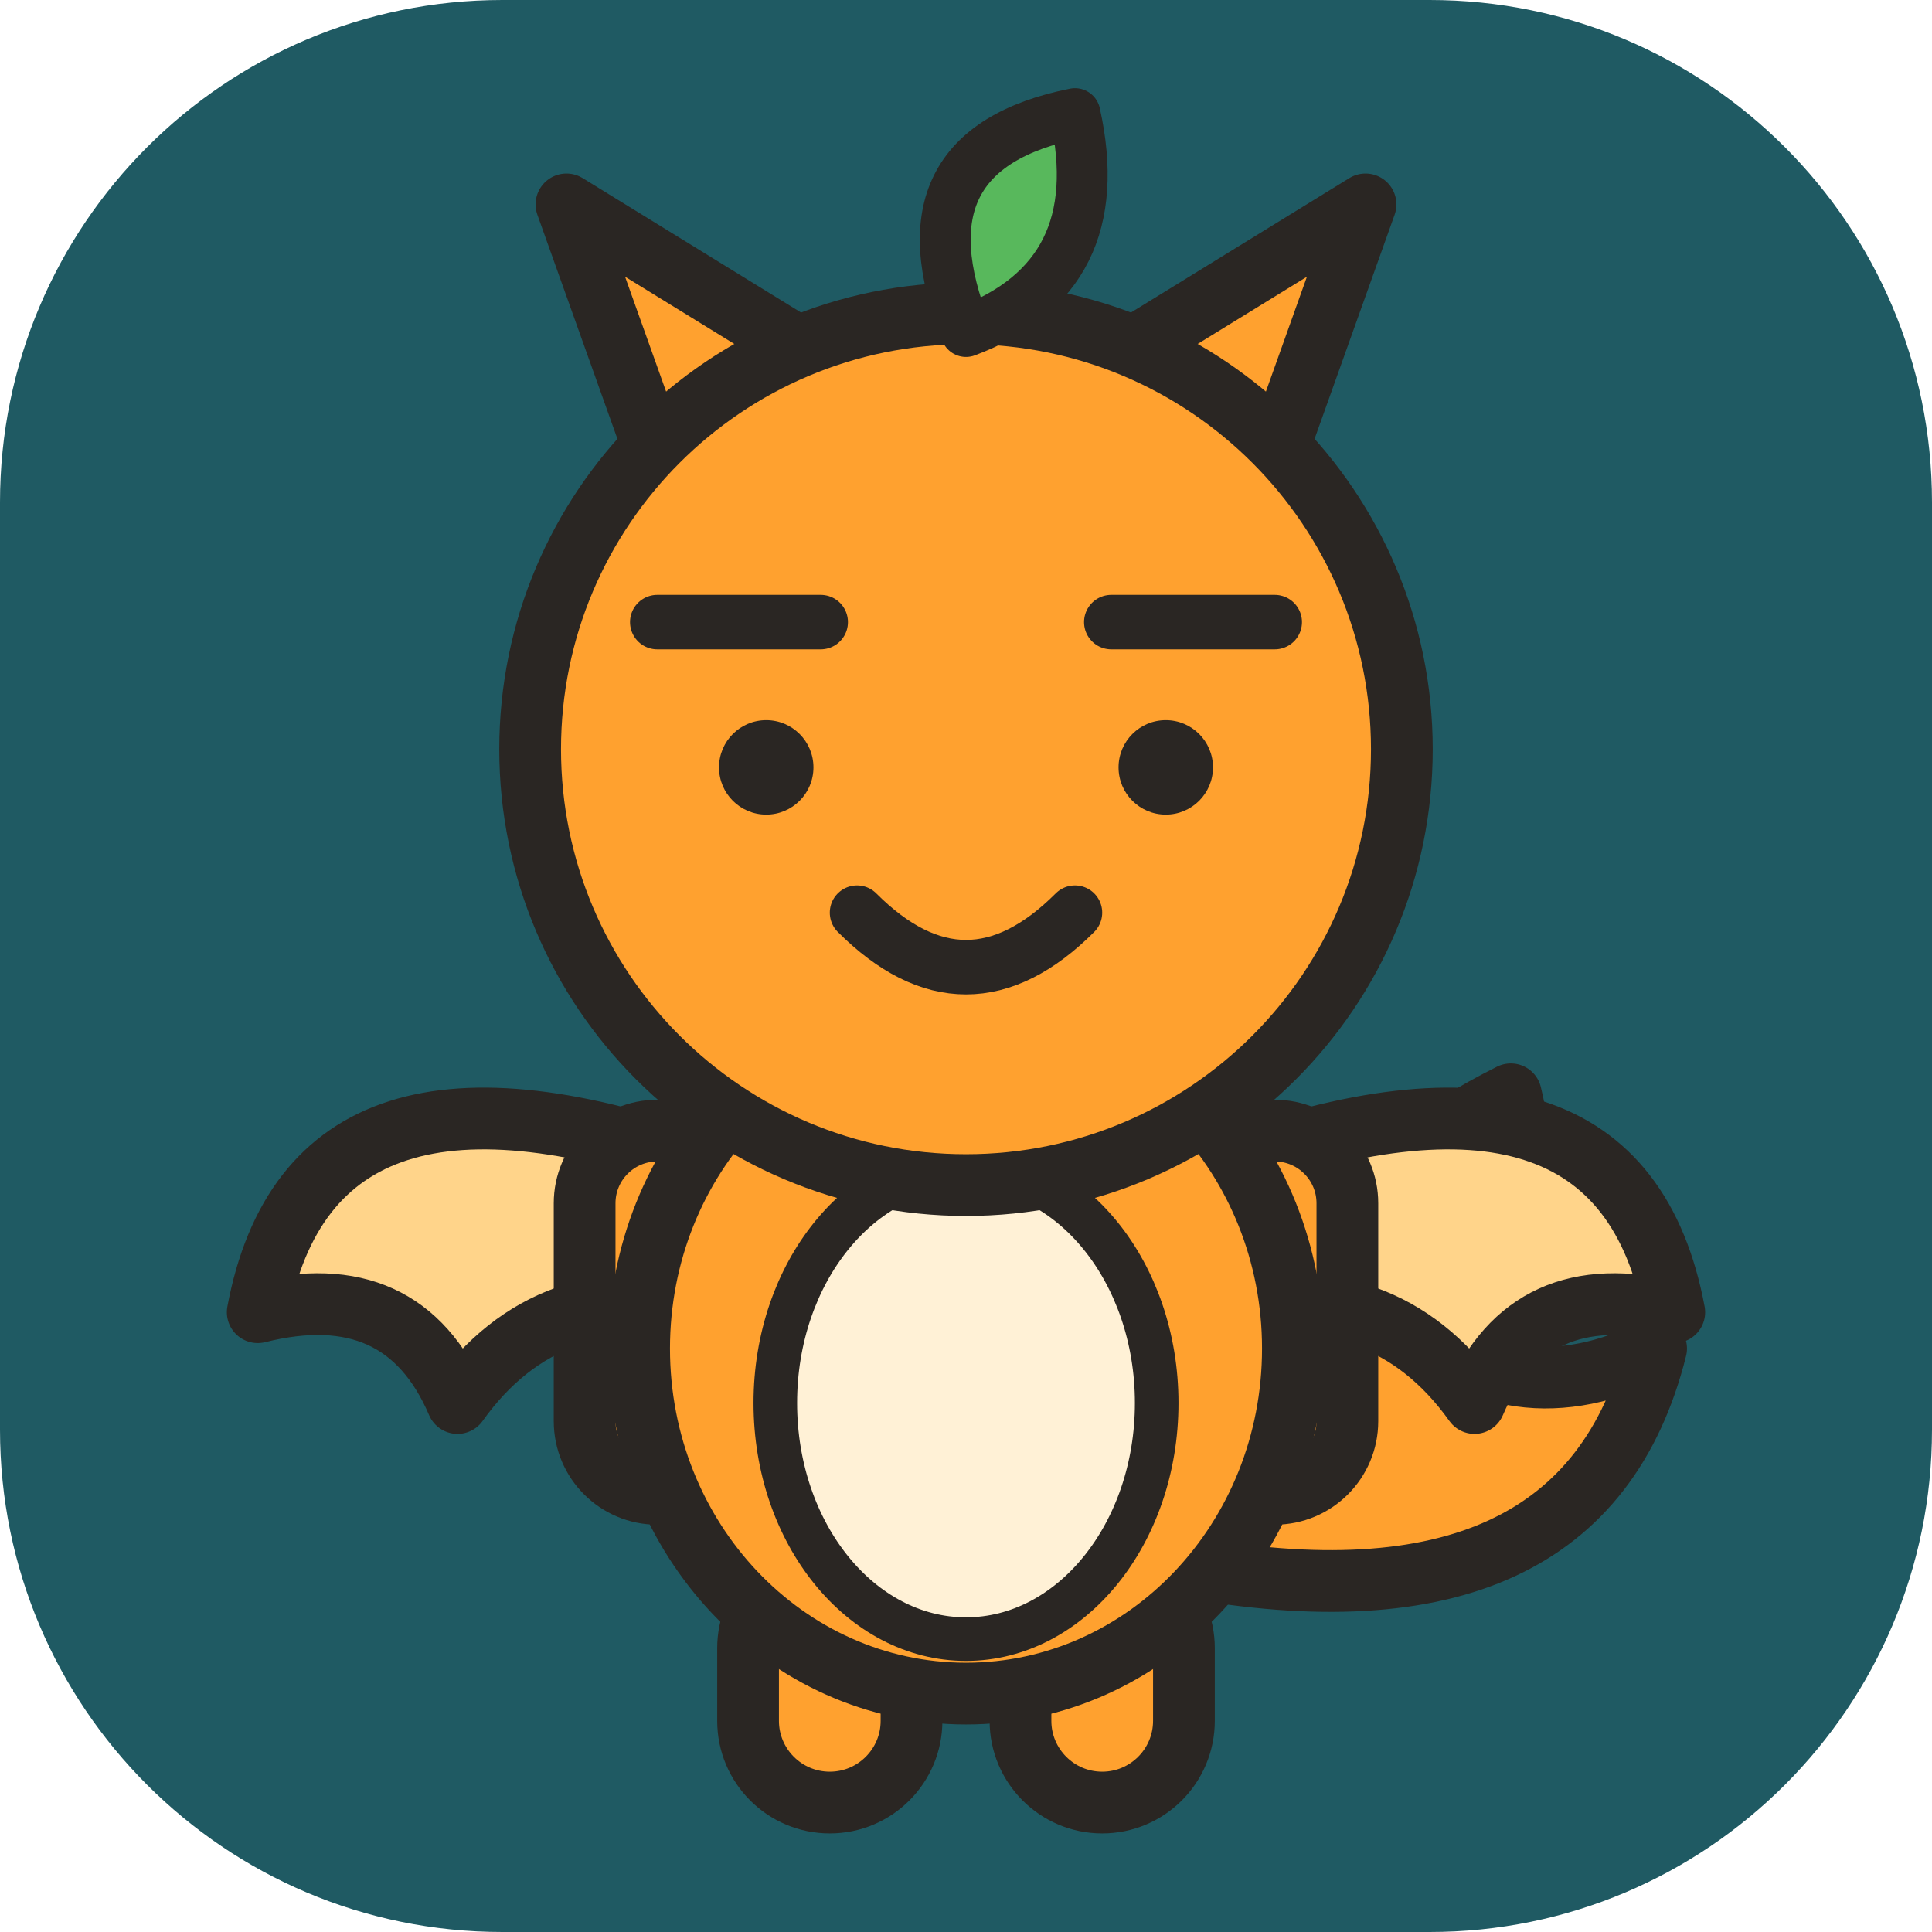
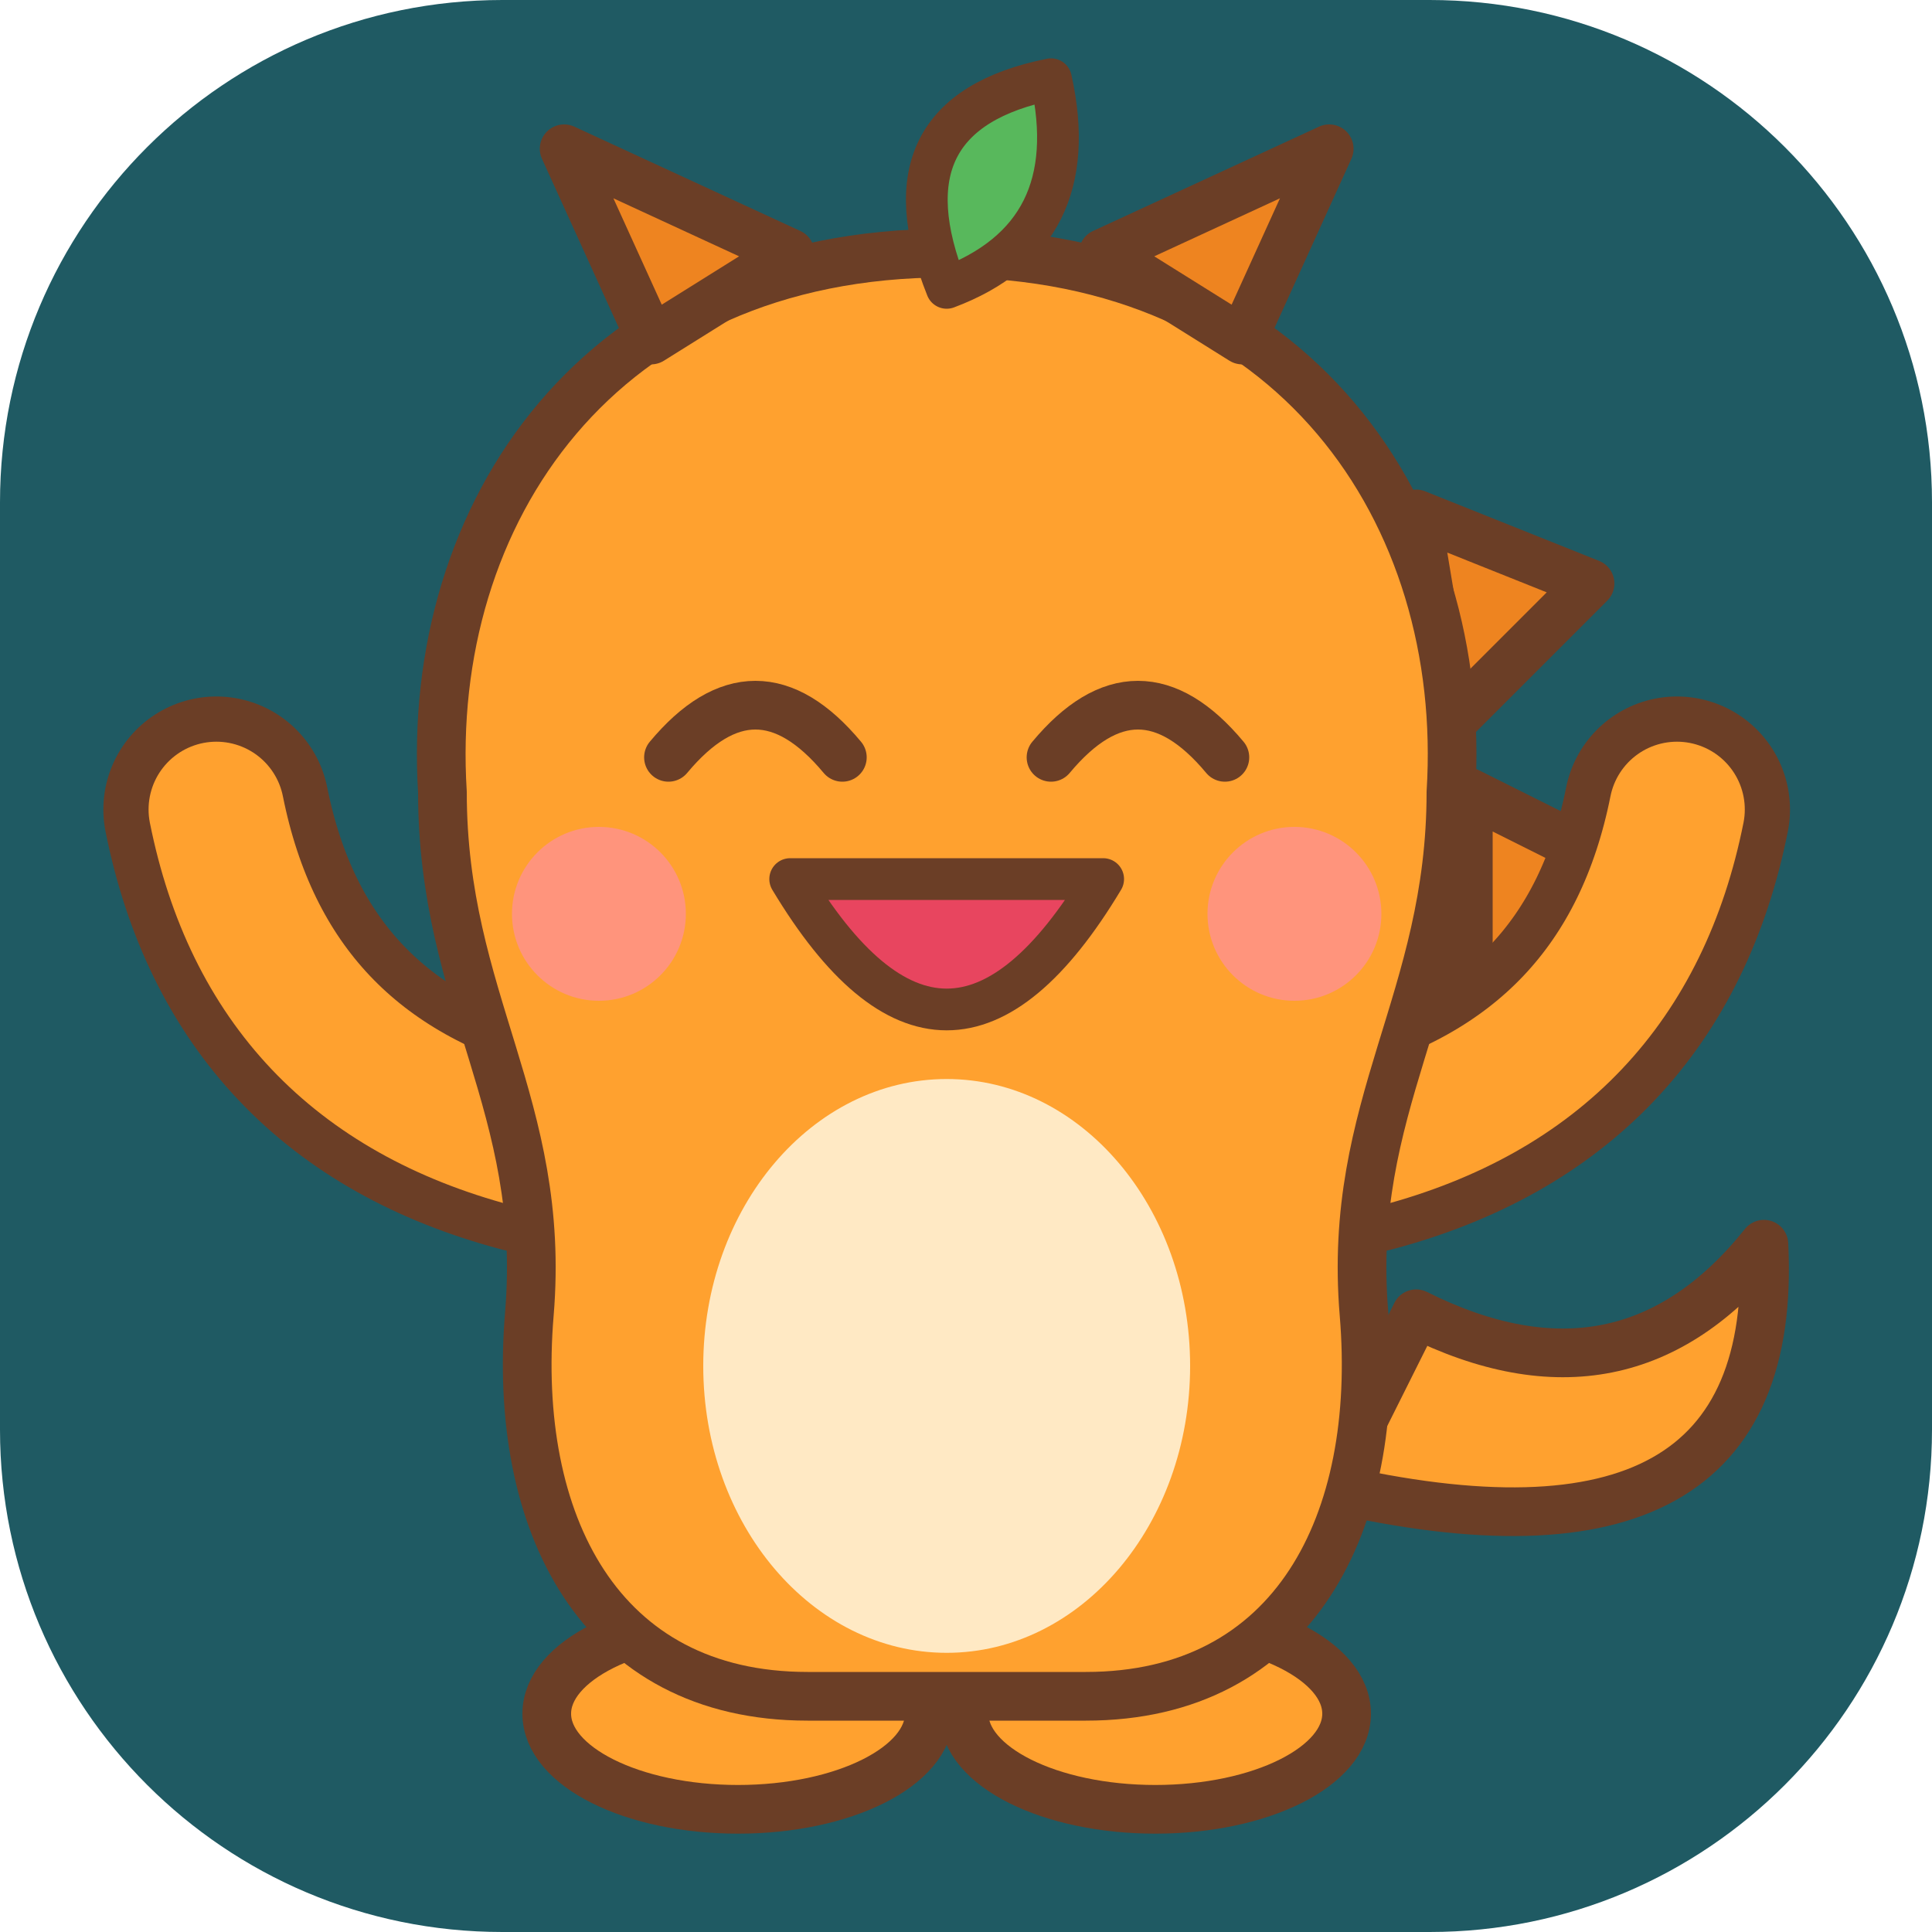
<svg xmlns="http://www.w3.org/2000/svg" viewBox="0 0 100 100">
  <rect width="100" height="100" rx="26" fill="#1f5a63" />
-   <g transform="translate(3 4) scale(.94)" stroke="#2a2623" stroke-width="3.4" stroke-linejoin="round" stroke-linecap="round">
-     <path d="M62 82Q84 86 88 70Q80 74 74 68Q82 64 80 56Q68 62 64 74Z" fill="#ffa12f" />
-     <path d="M36 60Q14 52 11 68Q19 66 22 73Q27 66 36 68Z" fill="#ffd48a" />
-     <path d="M64 60Q86 52 89 68Q81 66 78 73Q73 66 64 68Z" fill="#ffd48a" />
-     <rect x="38" y="82" width="9" height="13" rx="4.5" fill="#ffa12f" />
-     <rect x="53" y="82" width="9" height="13" rx="4.5" fill="#ffa12f" />
-     <rect x="29" y="58" width="8" height="20" rx="4" fill="#ffa12f" />
-     <rect x="63" y="58" width="8" height="20" rx="4" fill="#ffa12f" />
-     <ellipse cx="50" cy="70" rx="18" ry="19" fill="#ffa12f" />
-     <ellipse cx="50" cy="73" rx="10.5" ry="13" fill="#fff1d6" stroke-width="2.4" />
-     <path d="M33 21L28 7L41 15Z" fill="#ffa12f" />
-     <path d="M67 21L72 7L59 15Z" fill="#ffa12f" />
-     <circle cx="50" cy="37" r="24" fill="#ffa12f" />
-     <path d="M50 14Q46 4 56 2Q58 11 50 14Z" fill="#58b85c" stroke-width="2.8" />
-     <path d="M33 30H42M58 30H67" fill="none" stroke-width="3" />
-     <circle cx="39" cy="38" r="2.6" fill="#2a2623" stroke="none" />
-     <circle cx="61" cy="38" r="2.6" fill="#2a2623" stroke="none" />
-     <path d="M44 46Q50 52 56 46" fill="none" stroke-width="3" />
+   <g transform="translate(4 5) scale(.9)" stroke="#6b3e26" stroke-width="2.8" stroke-linejoin="round" stroke-linecap="round">
+     <path d="M77 24L87 28L79 36ZM80 40L90 45L80 52Z" fill="#ee8420" />
+     <path d="M72 80Q98 86 97 66Q89 76 77 70Z" fill="#ffa12f" />
+     <path d="M26 60Q11 56 8 41" fill="none" stroke-width="13" />
+     <path d="M26 60Q11 56 8 41" fill="none" stroke="#ffa12f" stroke-width="7.8" />
+     <path d="M74 60Q89 56 92 41" fill="none" stroke-width="13" />
+     <path d="M74 60Q89 56 92 41" fill="none" stroke="#ffa12f" stroke-width="7.8" />
+     <ellipse cx="38" cy="93" rx="11" ry="5.5" fill="#ffa12f" />
+     <ellipse cx="62" cy="93" rx="11" ry="5.5" fill="#ffa12f" />
+     <path d="M50 9C30 9 20 24 21 40C21 52 27 58 26 70C25 82 30 92 42 92L58 92C70 92 75 82 74 70C73 58 79 52 79 40C80 24 70 9 50 9Z" fill="#ffa12f" />
+     <ellipse cx="50" cy="73" rx="14" ry="16.5" fill="#ffe9c4" stroke="none" />
+     <path d="M33 14L28 3L41 9Z" fill="#ee8420" />
+     <path d="M67 14L72 3L59 9Z" fill="#ee8420" />
+     <path d="M50 11Q46 1 56 -1Q58 8 50 11Z" fill="#58b85c" stroke-width="2.4" />
+     <path d="M34 38Q39 32 44 38M56 38Q61 32 66 38" fill="none" />
+     <path d="M41 45Q50 60 59 45Z" fill="#e8455f" stroke-width="2.4" />
+     <circle cx="30" cy="47" r="5" fill="#ff8f9c" stroke="none" opacity=".7" />
+     <circle cx="70" cy="47" r="5" fill="#ff8f9c" stroke="none" opacity=".7" />
  </g>
</svg>
